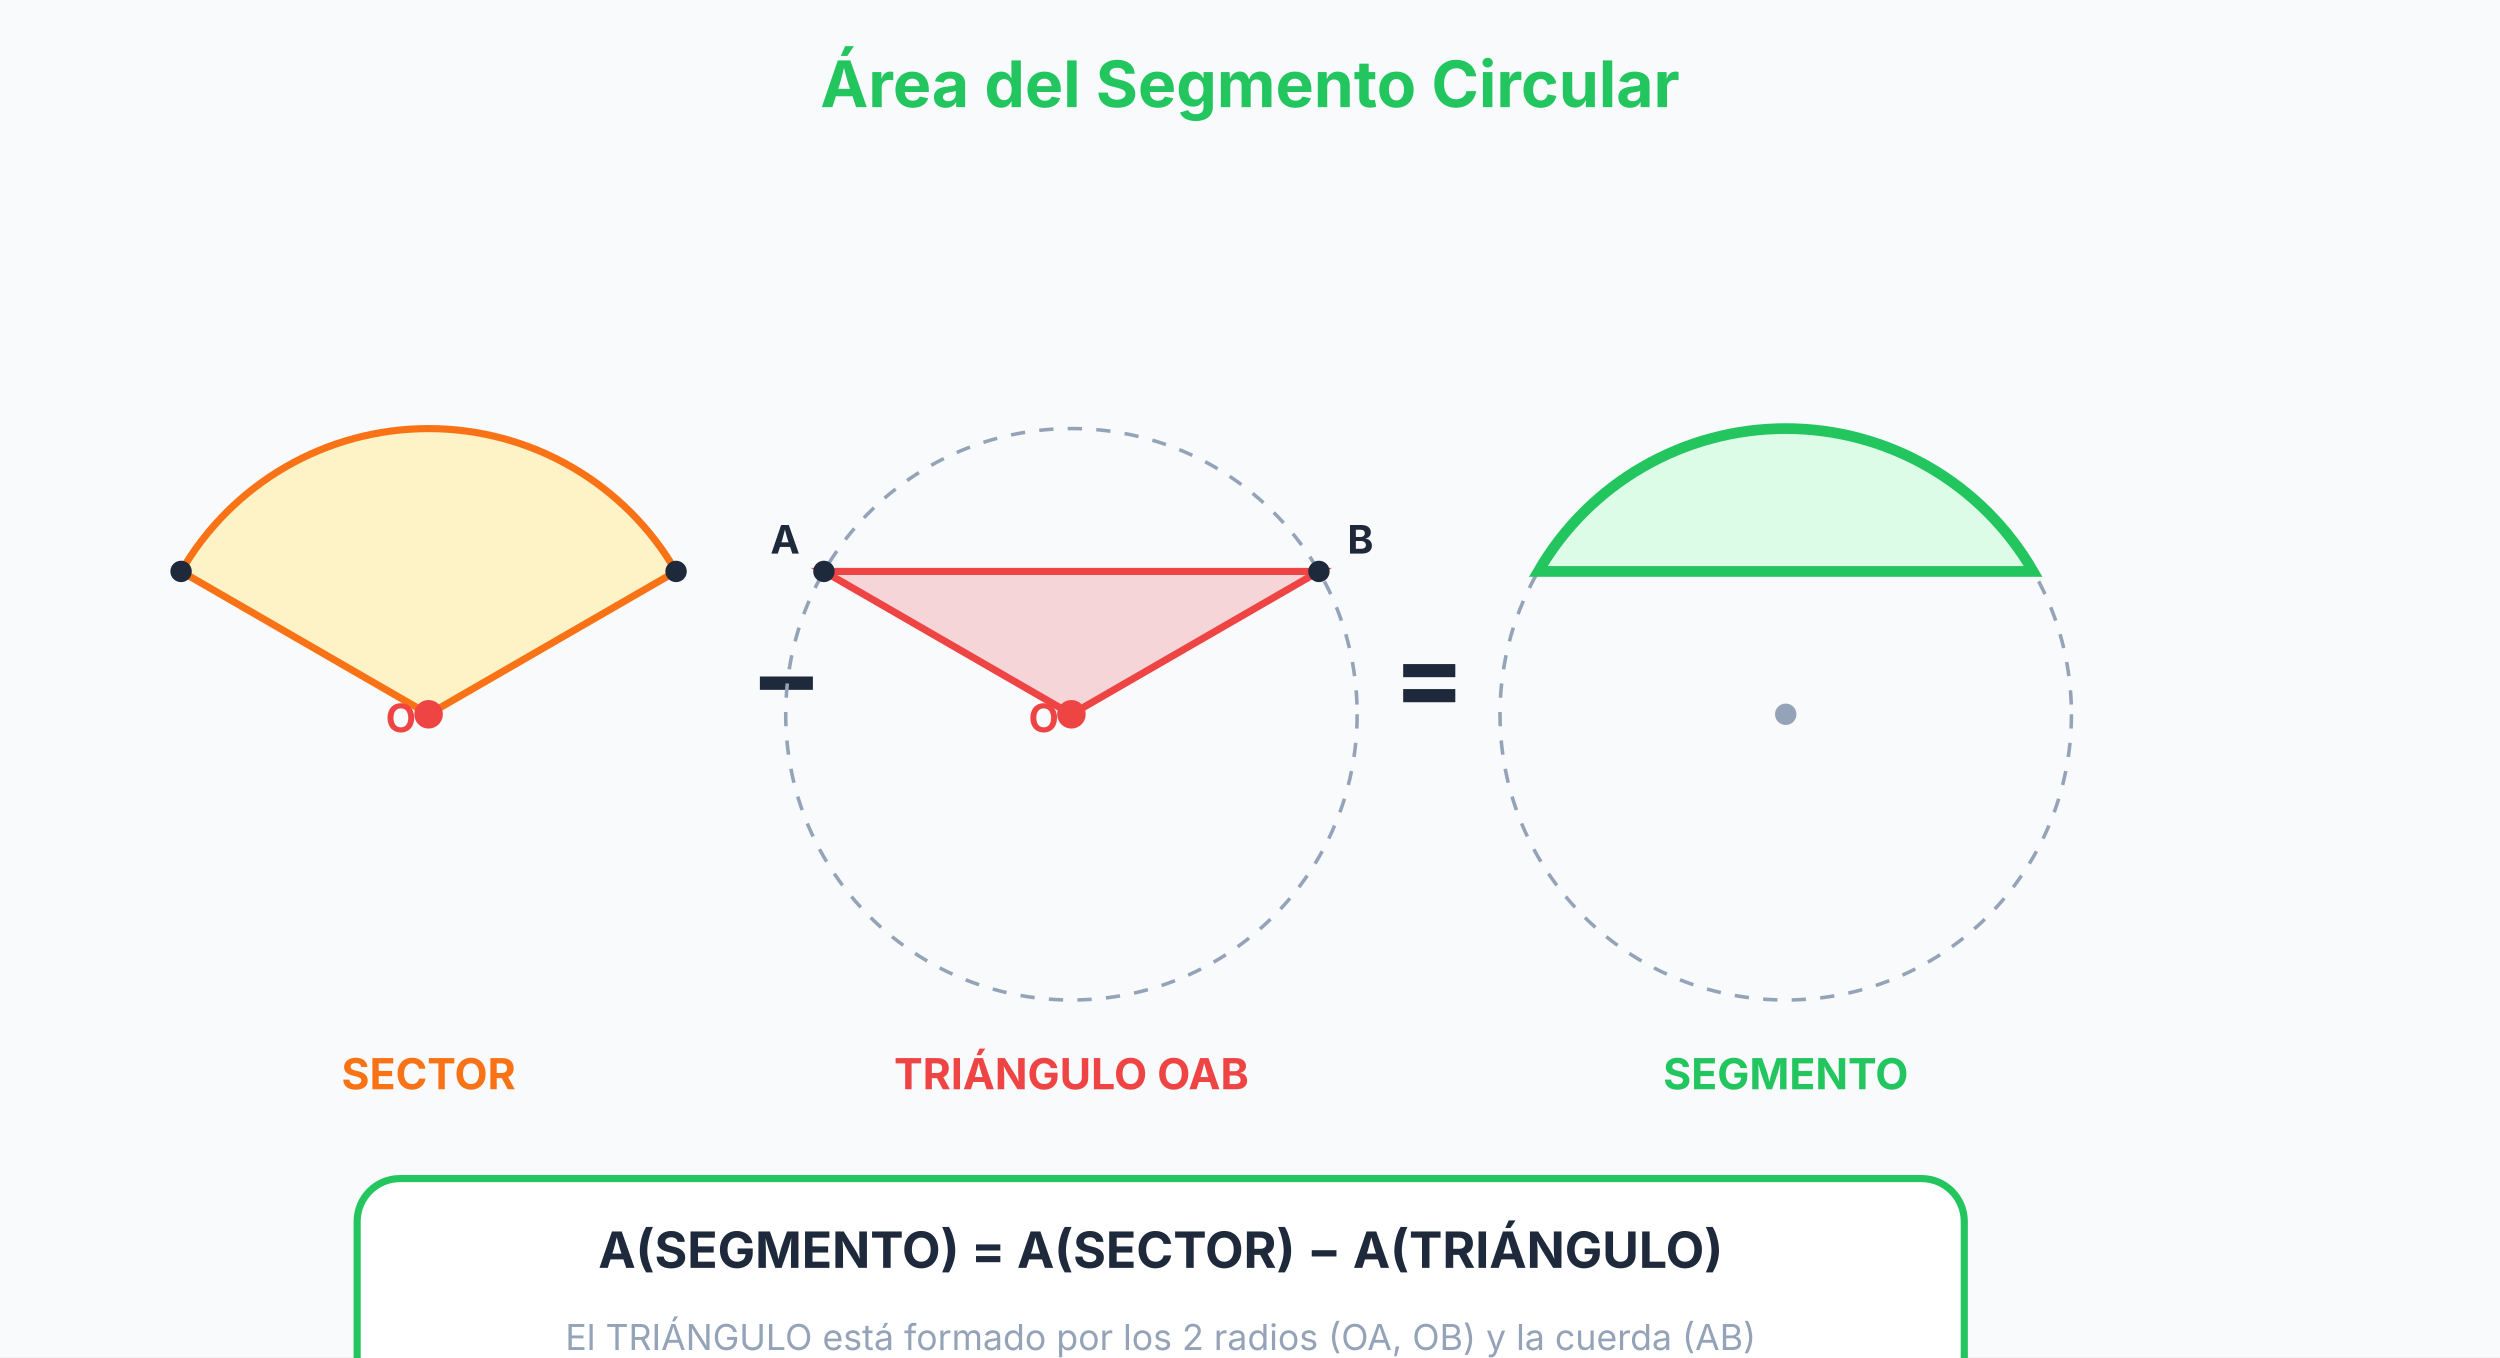
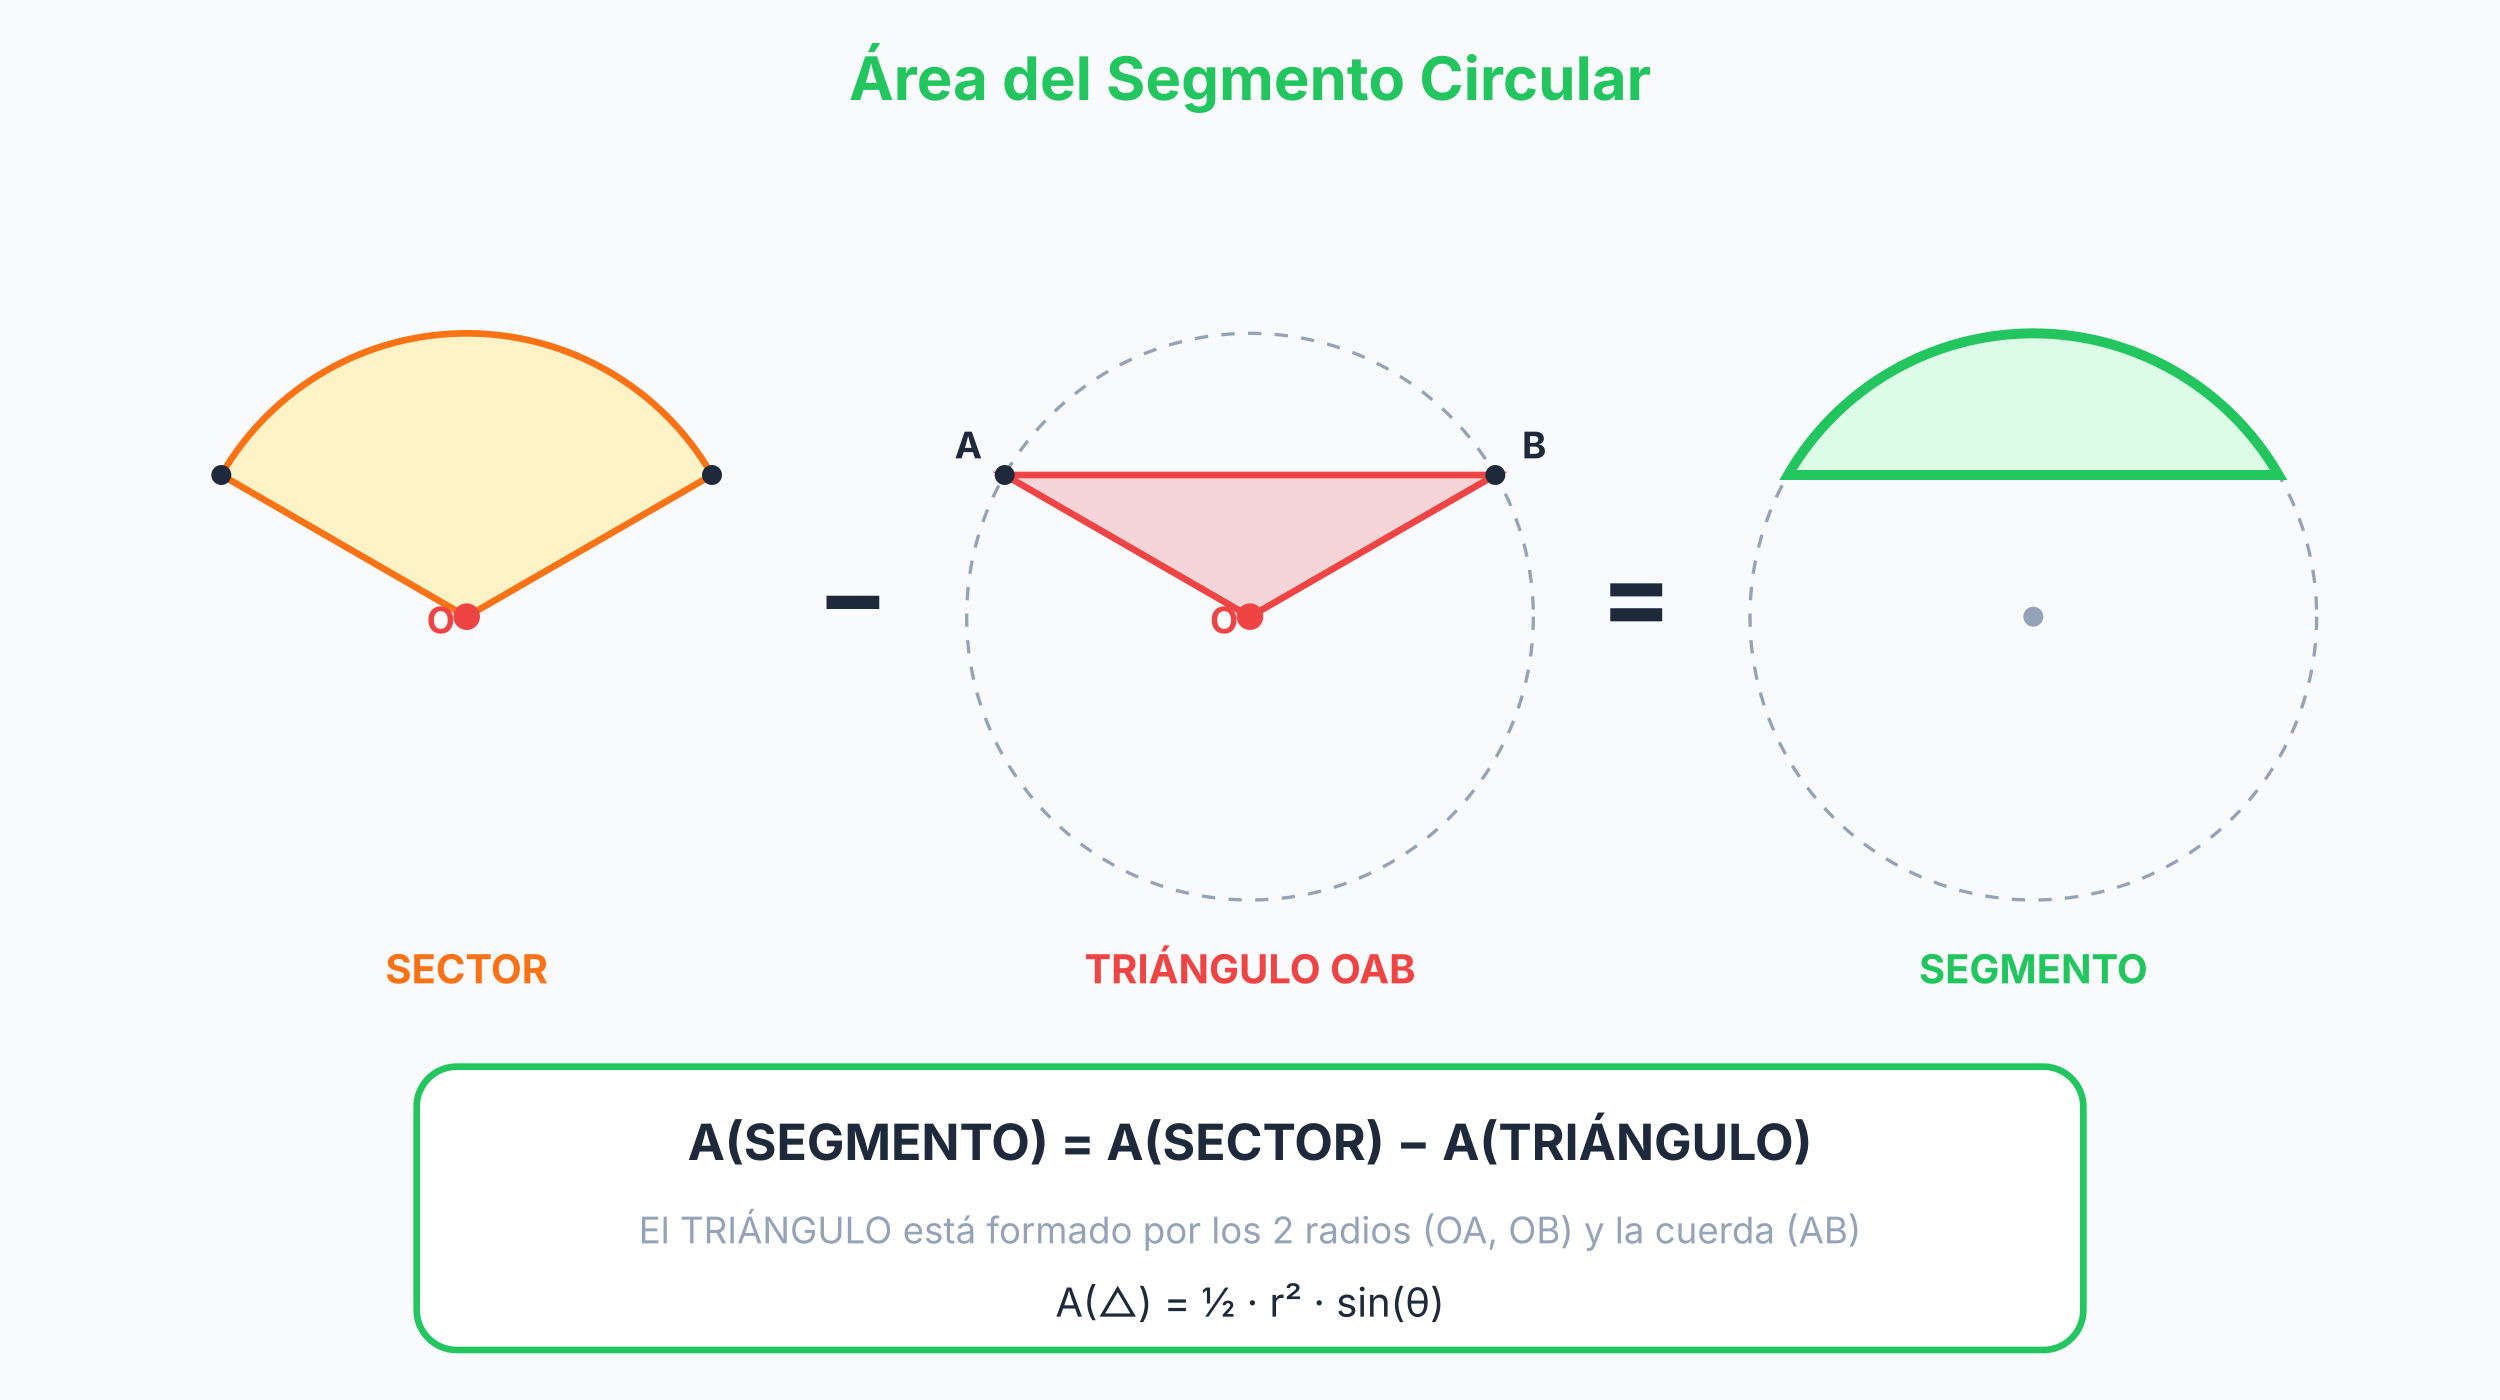
- <svg xmlns="http://www.w3.org/2000/svg" viewBox="0 0 700 380" style="font-family: 'Inter', 'Segoe UI', system-ui, sans-serif;">
-   <rect width="700" height="380" fill="#f8fafc" />
-   <text x="350.00" y="30.00" text-anchor="middle" font-size="18" font-weight="bold" fill="#22c55e">Área del Segmento Circular</text>
-   <path d="M 120 200 L 189.28 160.00 A 80 80 0 0 0 50.72 160.00 Z" fill="#fef3c7" stroke="#f97316" stroke-width="2" />
-   <circle cx="120" cy="200" r="4" fill="#ef4444" />
-   <text x="108.00" y="205.00" text-anchor="start" font-size="11" font-weight="bold" fill="#ef4444">O</text>
-   <circle cx="50.7" cy="160.0" r="3" fill="#1e293b" />
-   <circle cx="189.3" cy="160.0" r="3" fill="#1e293b" />
-   <text x="120.00" y="305.00" text-anchor="middle" font-size="12" font-weight="bold" fill="#f97316">SECTOR</text>
-   <text x="210.00" y="200.00" text-anchor="start" font-size="30" font-weight="bold" fill="#1e293b">−</text>
-   <circle cx="300" cy="200" r="80" fill="none" stroke="#94a3b8" stroke-width="1" stroke-dasharray="4,4" />
-   <polygon points="300,200 230.7,160.0 369.3,160.0" fill="#ef4444" fill-opacity="0.2" stroke="#ef4444" stroke-width="2" />
-   <circle cx="300" cy="200" r="4" fill="#ef4444" />
-   <text x="288.00" y="205.00" text-anchor="start" font-size="11" font-weight="bold" fill="#ef4444">O</text>
-   <circle cx="230.7" cy="160.0" r="3" fill="#1e293b" />
-   <circle cx="369.3" cy="160.0" r="3" fill="#1e293b" />
-   <text x="215.72" y="155.00" text-anchor="start" font-size="11" font-weight="bold" fill="#1e293b">A</text>
-   <text x="377.28" y="155.00" text-anchor="start" font-size="11" font-weight="bold" fill="#1e293b">B</text>
-   <text x="300.00" y="305.00" text-anchor="middle" font-size="12" font-weight="bold" fill="#ef4444">TRIÁNGULO OAB</text>
-   <text x="390.00" y="200.00" text-anchor="start" font-size="30" font-weight="bold" fill="#1e293b">=</text>
-   <circle cx="500" cy="200" r="80" fill="none" stroke="#94a3b8" stroke-width="1" stroke-dasharray="4,4" />
-   <path d="M 569.28 160.00 A 80 80 0 0 0 430.72 160.00 Z" fill="#dcfce7" stroke="#22c55e" stroke-width="3" />
-   <line x1="430.7" y1="160.0" x2="569.3" y2="160.0" stroke="#22c55e" stroke-width="2" />
-   <circle cx="500" cy="200" r="3" fill="#94a3b8" />
-   <text x="500.00" y="305.00" text-anchor="middle" font-size="12" font-weight="bold" fill="#22c55e">SEGMENTO</text>
-   <rect x="100" y="330" width="450" height="75" rx="12" fill="white" stroke="#22c55e" stroke-width="2" />
-   <text x="325.00" y="355.00" text-anchor="middle" font-size="14" font-weight="bold" fill="#1e293b">A(SEGMENTO) = A(SECTOR) − A(TRIÁNGULO)</text>
-   <text x="325.00" y="378.00" text-anchor="middle" font-size="10" font-weight="normal" fill="#94a3b8">El TRIÁNGULO está formado por los 2 radios (OA, OB) y la cuerda (AB)</text>
-   <text x="325.00" y="395.00" text-anchor="middle" font-size="11" font-weight="normal" fill="#1e293b">A(△) = ½ · r² · sin(θ)</text>
+ <svg xmlns="http://www.w3.org/2000/svg" viewBox="0 0 750 420" style="font-family: 'Inter', 'Segoe UI', system-ui, sans-serif;">
+   <rect width="750" height="420" fill="#f8fafc" />
+   <text x="375.00" y="30.00" text-anchor="middle" font-size="18" font-weight="bold" fill="#22c55e">Área del Segmento Circular</text>
+   <path d="M 140 185 L 213.61 142.50 A 85 85 0 0 0 66.39 142.50 Z" fill="#fef3c7" stroke="#f97316" stroke-width="2" />
+   <circle cx="140" cy="185" r="4" fill="#ef4444" />
+   <text x="128.00" y="190.00" text-anchor="start" font-size="11" font-weight="bold" fill="#ef4444">O</text>
+   <circle cx="66.4" cy="142.5" r="3" fill="#1e293b" />
+   <circle cx="213.6" cy="142.5" r="3" fill="#1e293b" />
+   <text x="140.00" y="295.00" text-anchor="middle" font-size="12" font-weight="bold" fill="#f97316">SECTOR</text>
+   <text x="245.00" y="190.00" text-anchor="start" font-size="32" font-weight="bold" fill="#1e293b">−</text>
+   <circle cx="375" cy="185" r="85" fill="none" stroke="#94a3b8" stroke-width="1" stroke-dasharray="4,4" />
+   <polygon points="375,185 301.4,142.5 448.6,142.5" fill="#ef4444" fill-opacity="0.2" stroke="#ef4444" stroke-width="2" />
+   <circle cx="375" cy="185" r="4" fill="#ef4444" />
+   <text x="363.00" y="190.00" text-anchor="start" font-size="11" font-weight="bold" fill="#ef4444">O</text>
+   <circle cx="301.4" cy="142.5" r="3" fill="#1e293b" />
+   <circle cx="448.6" cy="142.5" r="3" fill="#1e293b" />
+   <text x="286.39" y="137.50" text-anchor="start" font-size="11" font-weight="bold" fill="#1e293b">A</text>
+   <text x="456.61" y="137.50" text-anchor="start" font-size="11" font-weight="bold" fill="#1e293b">B</text>
+   <text x="375.00" y="295.00" text-anchor="middle" font-size="12" font-weight="bold" fill="#ef4444">TRIÁNGULO OAB</text>
+   <text x="480.00" y="190.00" text-anchor="start" font-size="32" font-weight="bold" fill="#1e293b">=</text>
+   <circle cx="610" cy="185" r="85" fill="none" stroke="#94a3b8" stroke-width="1" stroke-dasharray="4,4" />
+   <path d="M 683.61 142.50 A 85 85 0 0 0 536.39 142.50 Z" fill="#dcfce7" stroke="#22c55e" stroke-width="3" />
+   <line x1="536.4" y1="142.5" x2="683.6" y2="142.5" stroke="#22c55e" stroke-width="2" />
+   <circle cx="610" cy="185" r="3" fill="#94a3b8" />
+   <text x="610.00" y="295.00" text-anchor="middle" font-size="12" font-weight="bold" fill="#22c55e">SEGMENTO</text>
+   <rect x="125" y="320" width="500" height="85" rx="12" fill="white" stroke="#22c55e" stroke-width="2" />
+   <text x="375.00" y="348.00" text-anchor="middle" font-size="15" font-weight="bold" fill="#1e293b">A(SEGMENTO) = A(SECTOR) − A(TRIÁNGULO)</text>
+   <text x="375.00" y="373.00" text-anchor="middle" font-size="11" font-weight="normal" fill="#94a3b8">El TRIÁNGULO está formado por los 2 radios (OA, OB) y la cuerda (AB)</text>
+   <text x="375.00" y="395.00" text-anchor="middle" font-size="12" font-weight="normal" fill="#1e293b">A(△) = ½ · r² · sin(θ)</text>
</svg>
